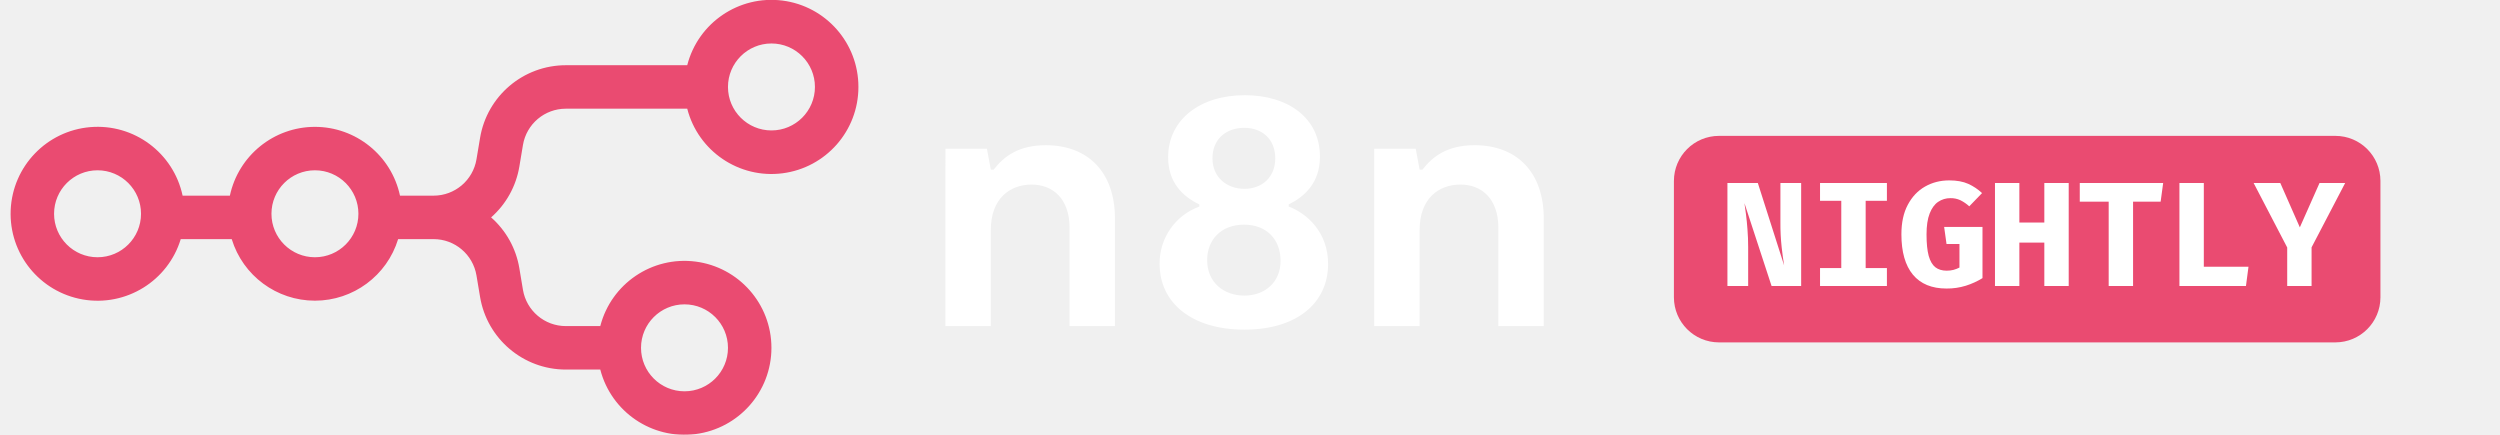
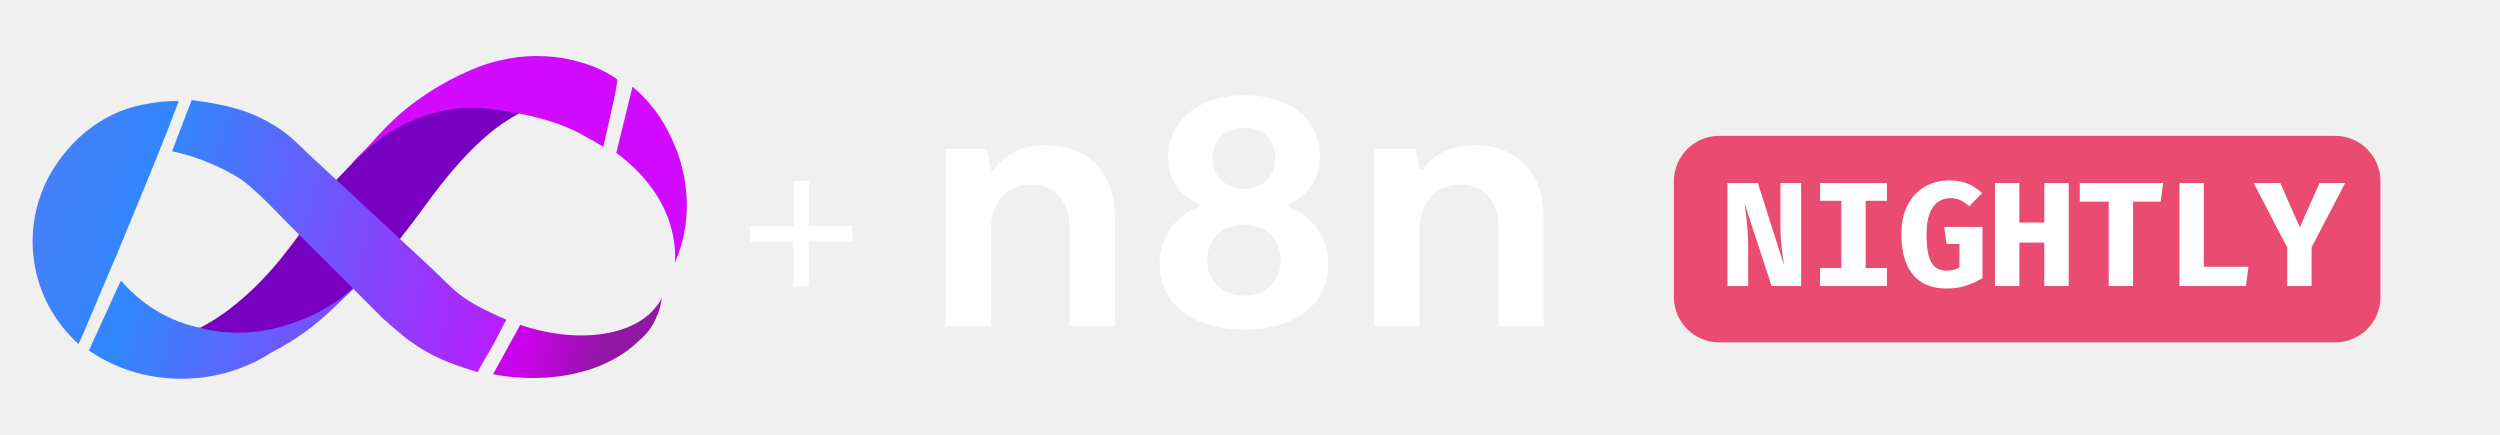
- <svg xmlns="http://www.w3.org/2000/svg" width="230" height="40" fill="none">
-   <mask id="a" width="143" height="40" x="0" y="0" maskUnits="userSpaceOnUse" style="mask-type:luminance">
-     <path fill="#fff" d="M0 0h143v40H0z" />
-   </mask>
-   <g mask="url(#a)">
-     <path fill="#EA4B71" fill-rule="evenodd" d="M78.974 8a8 8 0 0 1-15.748 2h-11.17a4 4 0 0 0-3.945 3.342l-.329 1.973a7.98 7.98 0 0 1-2.6 4.685 7.98 7.98 0 0 1 2.6 4.685l.329 1.973A4 4 0 0 0 52.056 30h3.17a8 8 0 1 1 0 4h-3.17a8 8 0 0 1-7.89-6.685l-.33-1.973A4 4 0 0 0 39.891 22h-3.263a8.005 8.005 0 0 1-15.309 0h-4.691a8 8 0 1 1 .172-4h4.348A8.003 8.003 0 0 1 36.8 18h3.09a4 4 0 0 0 3.946-3.342l.33-1.973A8 8 0 0 1 52.055 6h11.17a8 8 0 0 1 15.749 2m-4 0a4 4 0 1 1-8 0 4 4 0 0 1 8 0m-66 15.667a4 4 0 1 0 0-8 4 4 0 0 0 0 8m20 0a4 4 0 1 0 0-8 4 4 0 0 0 0 8m34 12.333a4 4 0 1 0 0-8 4 4 0 0 0 0 8" clip-rule="evenodd" />
-     <path fill="#fff" d="M86.978 30h4.177v-8.842c0-2.904 1.762-4.177 3.753-4.177 1.958 0 3.492 1.305 3.492 3.98v9.04h4.176v-9.887c0-4.275-2.48-6.755-6.363-6.755-2.447 0-3.818.979-4.797 2.25h-.26l-.36-1.924H86.98zm31.585-10.996v-.196c1.436-.718 2.872-1.958 2.872-4.405 0-3.524-2.905-5.645-6.918-5.645-4.112 0-7.049 2.25-7.049 5.71 0 2.35 1.371 3.622 2.872 4.34v.196a5.54 5.54 0 0 0-3.655 5.286c0 3.557 2.937 6.037 7.799 6.037s7.701-2.48 7.701-6.037c0-2.936-1.958-4.666-3.622-5.286m-4.079-7.244c1.632 0 2.839 1.044 2.839 2.806s-1.24 2.807-2.839 2.807-2.937-1.045-2.937-2.807c0-1.794 1.273-2.806 2.937-2.806m0 15.435c-1.893 0-3.426-1.208-3.426-3.263 0-1.86 1.272-3.264 3.393-3.264 2.089 0 3.362 1.37 3.362 3.329 0 1.99-1.469 3.198-3.329 3.198M126.428 30h4.177v-8.843c0-2.904 1.762-4.177 3.753-4.177 1.958 0 3.491 1.305 3.491 3.98V30h4.177v-9.887c0-4.275-2.48-6.755-6.363-6.755-2.447 0-3.818.979-4.797 2.25h-.261l-.359-1.924h-3.818z" />
+ <svg xmlns="http://www.w3.org/2000/svg" width="100%" height="100%" viewBox="0 0 230 40" version="1.1" xml:space="preserve" style="fill-rule:evenodd;clip-rule:evenodd;stroke-linejoin:round;stroke-miterlimit:2;">
+   <g>
+     <path d="M86.978,30L91.155,30L91.155,21.158C91.155,18.254 92.917,16.981 94.908,16.981C96.866,16.981 98.4,18.286 98.4,20.961L98.4,30.001L102.576,30.001L102.576,20.114C102.576,15.839 100.096,13.359 96.213,13.359C93.766,13.359 92.395,14.338 91.416,15.609L91.156,15.609L90.796,13.685L86.98,13.685L86.978,30ZM118.563,19.004L118.563,18.808C119.999,18.09 121.435,16.85 121.435,14.403C121.435,10.879 118.53,8.758 114.517,8.758C110.405,8.758 107.468,11.008 107.468,14.468C107.468,16.818 108.839,18.09 110.34,18.808L110.34,19.004C108.125,19.805 106.653,21.935 106.685,24.29C106.685,27.847 109.622,30.327 114.484,30.327C119.346,30.327 122.185,27.847 122.185,24.29C122.185,21.354 120.227,19.624 118.563,19.004M114.484,11.76C116.116,11.76 117.323,12.804 117.323,14.566C117.323,16.328 116.083,17.373 114.484,17.373C112.885,17.373 111.547,16.328 111.547,14.566C111.547,12.772 112.82,11.76 114.484,11.76M114.484,27.195C112.591,27.195 111.058,25.987 111.058,23.932C111.058,22.072 112.33,20.668 114.451,20.668C116.54,20.668 117.813,22.038 117.813,23.997C117.813,25.987 116.344,27.195 114.484,27.195M126.428,30L130.605,30L130.605,21.157C130.605,18.253 132.367,16.98 134.358,16.98C136.316,16.98 137.849,18.285 137.849,20.96L137.849,30L142.026,30L142.026,20.113C142.026,15.838 139.546,13.358 135.663,13.358C133.216,13.358 131.845,14.337 130.866,15.608L130.605,15.608L130.246,13.684L126.428,13.684L126.428,30Z" style="fill:white;fill-rule:nonzero;" />
  </g>
-   <path fill="#EA4B71" d="M214.852 12.5h-56.703A4.15 4.15 0 0 0 154 16.649v10.702a4.15 4.15 0 0 0 4.149 4.149h56.703a4.15 4.15 0 0 0 4.149-4.149V16.649a4.15 4.15 0 0 0-4.149-4.149" />
-   <path fill="#fff" d="m162.985 26.312-2.496-7.624q.061.404.143 1.04.082.63.137 1.4.062.774.062 1.608v3.576h-1.908v-9.477h2.797l2.42 7.583a33 33 0 0 1-.226-1.661 20 20 0 0 1-.116-2.291v-3.63h1.908v9.476zm10.611-9.477v1.64h-1.955v6.189h1.955v1.648h-6.153v-1.648h1.955v-6.188h-1.955v-1.64zm5.477 9.71q-2.018 0-3.084-1.272-1.06-1.28-1.06-3.72 0-1.613.589-2.714.588-1.108 1.586-1.675.997-.568 2.229-.568 1.04 0 1.75.32.711.323 1.265.849l-1.176 1.217a3.5 3.5 0 0 0-.827-.567 2.1 2.1 0 0 0-.903-.185 1.96 1.96 0 0 0-1.135.342q-.492.334-.78 1.074-.286.73-.286 1.92 0 1.238.198 1.97.206.732.615 1.053.41.314 1.04.314.335 0 .629-.075.294-.082.547-.212V22.45h-1.19l-.219-1.573h3.528v4.71a6.8 6.8 0 0 1-1.531.699 5.8 5.8 0 0 1-1.785.259m9.005-.233v-3.993h-2.297v3.993h-2.243v-9.477h2.243v3.638h2.297v-3.638h2.243v9.477zm8.164-7.76v7.76h-2.243v-7.76h-2.66v-1.717h7.672l-.232 1.717zm4.266 7.76v-9.477h2.243v7.706h4.11l-.233 1.77zm12.157-3.555v3.555h-2.242V22.77l-3.09-5.935h2.454l1.798 4.082 1.812-4.082h2.359z" />
+   <path d="M214.852,12.5L158.149,12.5C155.873,12.501 154.001,14.373 154,16.649L154,27.351C154.001,29.627 155.873,31.499 158.149,31.5L214.852,31.5C217.128,31.499 219,29.627 219.001,27.351L219.001,16.649C219,14.373 217.128,12.501 214.852,12.5" style="fill:rgb(234,75,113);fill-rule:nonzero;" />
+   <path d="M162.985,26.312L160.489,18.688C160.53,18.957 160.577,19.304 160.632,19.728C160.687,20.148 160.732,20.615 160.769,21.128C160.81,21.644 160.831,22.18 160.831,22.736L160.831,26.312L158.923,26.312L158.923,16.835L161.72,16.835L164.14,24.418C164.051,23.866 163.975,23.312 163.914,22.757C163.832,21.996 163.793,21.231 163.798,20.466L163.798,16.836L165.706,16.836L165.706,26.312L162.985,26.312ZM173.596,16.835L173.596,18.475L171.641,18.475L171.641,24.664L173.596,24.664L173.596,26.312L167.443,26.312L167.443,24.664L169.398,24.664L169.398,18.476L167.443,18.476L167.443,16.836L173.596,16.835ZM179.073,26.545C177.728,26.545 176.7,26.121 175.989,25.273C175.282,24.42 174.929,23.18 174.929,21.553C174.929,20.478 175.125,19.573 175.518,18.839C175.91,18.1 176.439,17.542 177.104,17.164C177.769,16.785 178.512,16.596 179.333,16.596C180.026,16.596 180.61,16.703 181.083,16.916C181.557,17.131 181.979,17.414 182.348,17.765L181.172,18.982C180.925,18.754 180.646,18.563 180.345,18.415C180.061,18.287 179.753,18.224 179.442,18.23C179.037,18.224 178.641,18.344 178.307,18.572C177.979,18.795 177.719,19.153 177.527,19.646C177.336,20.133 177.241,20.773 177.241,21.566C177.241,22.391 177.307,23.048 177.439,23.536C177.576,24.024 177.781,24.375 178.054,24.589C178.327,24.798 178.674,24.903 179.094,24.903C179.317,24.903 179.527,24.878 179.723,24.828C179.919,24.773 180.101,24.703 180.27,24.616L180.27,22.45L179.08,22.45L178.861,20.877L182.389,20.877L182.389,25.587C181.91,25.882 181.395,26.117 180.858,26.286C180.28,26.465 179.678,26.552 179.073,26.545M188.078,26.312L188.078,22.319L185.781,22.319L185.781,26.312L183.538,26.312L183.538,16.835L185.781,16.835L185.781,20.473L188.078,20.473L188.078,16.835L190.321,16.835L190.321,26.312L188.078,26.312ZM196.242,18.552L196.242,26.312L193.999,26.312L193.999,18.552L191.339,18.552L191.339,16.835L199.011,16.835L198.779,18.552L196.242,18.552ZM200.508,26.312L200.508,16.835L202.751,16.835L202.751,24.541L206.861,24.541L206.628,26.311L200.508,26.312ZM212.665,22.757L212.665,26.312L210.423,26.312L210.423,22.77L207.333,16.835L209.787,16.835L211.585,20.917L213.397,16.835L215.756,16.835L212.665,22.757Z" style="fill:white;fill-rule:nonzero;" />
+   <g transform="matrix(0.125384,0,0,0.125384,-181.44,-234.78)">
+     <g transform="matrix(1.04186,-0.0621779,0.0598837,1.00342,-669.133,946.164)">
+       <path d="M2090.55,1295.94C2100.4,1292.16 2110.05,1286.94 2119.52,1280.29C2131.07,1272.17 2142.08,1262.49 2152.55,1251.25C2163.53,1239.46 2172.28,1227.79 2176.51,1223.11C2182.76,1229.67 2189.78,1237.61 2195.51,1243.77C2195.59,1243.84 2195.66,1243.92 2195.73,1244C2202.59,1251.38 2208.74,1258.41 2214.21,1264.43C2214.21,1264.43 2204.98,1272.95 2195.62,1279.69C2191.1,1282.95 2186.12,1285.5 2181.2,1288.1C2178.79,1289.37 2176.33,1290.54 2173.84,1291.62C2173.35,1291.83 2172.86,1292.04 2172.36,1292.25C2164.97,1295.33 2157.26,1297.65 2149.48,1299.42C2133.41,1303.07 2117.38,1303.04 2101.36,1299.32C2097.6,1298.54 2093.99,1297.41 2090.55,1295.94Z" style="fill:rgb(120,0,193);" />
+     </g>
+     <g transform="matrix(0.821703,-0.0490392,0.053326,0.893534,1244.77,1631.54)">
+       <path d="M678.898,392.638C680.57,393.022 682.234,393.423 683.887,393.84L693.157,396.38C680.817,401.22 670.327,406.34 661.687,411.74C645.362,421.944 630.112,435.123 615.895,449.292C607.374,457.785 599.224,466.633 591.437,475.41C582.037,486.01 567.312,501.026 557.542,511.436C554.968,510.59 560.465,514.963 558.265,512.416C555.085,508.736 553.481,506.883 553.455,506.856C547.621,500.956 542.116,495.957 536.376,489.937C526.389,479.397 515.756,470.47 505.756,459.93C505.116,459.257 504.178,458.198 503.824,457.178L515.893,447.098C523.626,440.969 535.623,430.176 538.172,428.381C542.378,425.414 547.208,420.976 550.642,418.971C571.158,406.99 583.807,390.829 607.067,386.538C621.534,383.869 636.739,386.609 651.721,388.112C660.901,389.033 670.023,390.598 678.898,392.638Z" style="fill:rgb(120,0,193);fill-rule:nonzero;" />
+     </g>
+     <g transform="matrix(0.998224,-0.0595739,0.0595739,0.998224,-569.654,938.026)">
+       <path d="M2402.21,1191.85L2402.21,1191.83C2407,1176.07 2411.96,1160.38 2416.8,1144.67C2416.86,1144.47 2417.05,1144.33 2417.26,1144.33C2417.41,1144.33 2417.55,1144.4 2417.64,1144.53L2418.78,1146.05C2419.51,1146.57 2420.32,1147.31 2421.22,1148.28C2428.41,1155.96 2434.27,1164.32 2438.76,1173.38C2441.83,1179.58 2444.5,1186.25 2446.79,1193.39C2453.69,1216.37 2453.6,1241.56 2445.09,1264.03C2443.71,1267.65 2442.24,1271.14 2440.64,1274.48C2440.56,1274.63 2440.49,1274.73 2440.44,1274.78C2440.74,1271.9 2440.9,1268.99 2440.9,1266.06C2440.9,1237.84 2426.36,1211.97 2402.21,1191.85Z" style="fill:rgb(209,10,255);" />
+     </g>
+     <g transform="matrix(0.998224,-0.0595739,0.0595739,0.998224,-571.143,939.095)">
+       <path d="M2209.11,1187.39C2210.23,1186.05 2221.44,1176.19 2221.82,1175.81C2230.6,1167.04 2239.28,1158.67 2249.12,1151.31C2250.55,1150.24 2252.01,1149.2 2253.49,1148.17C2269.83,1136.89 2287.29,1128.2 2305.88,1122.1C2310.69,1120.52 2316.07,1119.19 2322.01,1118.13C2340.28,1114.9 2358.22,1115.86 2375.86,1121.01L2384.27,1123.88C2392.66,1127.16 2400.43,1131.22 2407.47,1136.93C2407.72,1137.13 2407.83,1137.46 2407.76,1137.78C2406.58,1143.4 2405.37,1148.18 2404.24,1152.14C2401.3,1162.39 2398.09,1173.64 2394.52,1185.88C2390.73,1183.13 2386.75,1180.51 2382.59,1178.03C2379.12,1175.67 2375.56,1173.55 2371.91,1171.65C2359.96,1165.41 2347.21,1161.19 2334.25,1157.77C2333.53,1157.58 2332.85,1157.44 2332.2,1157.35C2328.66,1156.43 2325.07,1155.59 2321.42,1154.84C2315.8,1153.55 2310.02,1152.56 2304.21,1151.97C2294.72,1151.02 2285.14,1151.16 2275.98,1152.85C2261.25,1155.56 2247.39,1160.71 2234.39,1168.3C2232.22,1169.57 2229.8,1171.14 2227.14,1173.02C2225.52,1174.16 2218.33,1179.97 2213.43,1183.85L2212.12,1185.02L2210.37,1186.51C2210.37,1186.51 2209.6,1187.13 2209.05,1187.47C2209.07,1187.45 2209.09,1187.42 2209.11,1187.39Z" style="fill:rgb(209,10,255);" />
+     </g>
+     <g transform="matrix(0.998224,-0.0595739,0.0595739,0.998224,-577.056,955.15)">
+       <path d="M2085.31,1154.47C2085.3,1154.43 2085.31,1154.39 2085.32,1154.35C2085.33,1154.34 2085.33,1154.34 2085.33,1154.33C2090.29,1143.22 2095.38,1132.15 2100.45,1121.05C2100.56,1120.81 2100.68,1120.61 2100.82,1120.43L2085.41,1154.52L2085.31,1154.47Z" style="fill:rgb(143,143,143);" />
+     </g>
+     <g transform="matrix(0.940661,0.359499,-0.59217,1.54946,286.447,-488.213)">
+       <path d="M2070,1092.3L2070,1114.86L2069.89,1114.86C2069.87,1114.84 2069.86,1114.81 2069.85,1114.79C2069.85,1114.78 2069.85,1114.78 2069.85,1114.77C2069.79,1107.44 2069.87,1100.1 2069.92,1092.73C2069.92,1092.58 2069.95,1092.44 2070,1092.3ZM2070,1092.3L2070,1114.86L2069.89,1114.86C2069.87,1114.84 2069.86,1114.81 2069.85,1114.79C2069.85,1114.78 2069.85,1114.78 2069.85,1114.77C2069.79,1107.44 2069.87,1100.1 2069.92,1092.73C2069.92,1092.58 2069.95,1092.44 2070,1092.3Z" style="fill:rgb(40,66,208);fill-opacity:0.51;" />
+     </g>
+     <g transform="matrix(1.00056,-0.0597135,0.0595739,0.998224,-582.459,955.472)">
+       <path d="M2436.34,1285.09C2436.53,1284.79 2437.19,1283.41 2437.19,1283.41C2437.19,1283.41 2436.51,1289.2 2433.8,1294.81C2427.75,1307.33 2424.02,1309.45 2417.07,1315.19C2399.4,1329.8 2373.56,1337.43 2344.89,1336.68C2333.8,1336.39 2322.29,1334.85 2310.67,1331.98L2332.68,1296.99C2375.73,1314.45 2419.62,1310.31 2436.34,1285.09Z" style="fill:url(#_Linear1);" />
+     </g>
+     <g transform="matrix(0.928529,-0.0554145,0.0554145,0.928529,-425.449,1025.64)">
+       <path d="M1979.72,1272.94C1973.1,1258.9 1969.4,1243.26 1969.4,1226.79C1969.4,1202.74 1977.29,1180.46 1990.67,1162.31C1992.97,1159.19 1995.44,1156.21 1998.04,1153.33C1999.19,1152.05 2000.39,1150.77 2001.63,1149.5C2002.5,1148.6 2003.38,1147.72 2004.28,1146.85C2012.69,1138.73 2022.16,1132.07 2032.69,1126.88C2040.58,1123.05 2048.75,1120.33 2057.22,1118.72C2060.32,1118.13 2063.47,1117.69 2066.65,1117.4C2071.79,1116.7 2077.04,1116.34 2082.38,1116.34C2085.38,1116.34 2088.35,1116.45 2091.29,1116.68L2081.02,1139.4C2078.41,1144.86 2075.85,1150.29 2073.35,1155.66C2070.59,1161.6 2067.03,1169.07 2062.66,1178.1C2052.89,1198.28 2043.14,1218.47 2033.31,1238.63C2032.81,1239.65 2032.43,1240.34 2032.18,1240.71L2006.52,1292.62L2000.93,1303.31C1992.24,1294.47 1985.04,1284.22 1979.72,1272.94Z" style="fill:url(#_Linear2);" />
+     </g>
+     <g transform="matrix(0.998224,-0.0595739,0.0595739,0.998224,-577.056,955.15)">
+       <path d="M2250.3,1303.33C2246.93,1300.64 2232.11,1285.97 2232.11,1285.97L2163,1208C2163,1208 2143,1184 2133,1177C2120.16,1168.02 2101.21,1158.6 2085.53,1154.75C2085.53,1154.75 2085.52,1154.75 2085.51,1154.75C2085.39,1154.7 2085.31,1154.59 2085.31,1154.47L2085.41,1154.52L2101.93,1117.99C2112.98,1119.88 2128.36,1123.75 2139,1128C2148.57,1131.82 2157.63,1137.16 2165.78,1143.47C2174.13,1149.93 2181.46,1158.88 2189.1,1166.78C2206.37,1184.67 2252.27,1232.91 2269.42,1250.78C2276.89,1258.57 2283.9,1267.44 2292,1274C2299.93,1280.42 2309.02,1285.4 2318,1290.15C2319.61,1291 2321.22,1291.82 2322.84,1292.6C2322.44,1293.54 2321.62,1294.36 2321.17,1295.12C2315.07,1305.5 2311.02,1312.23 2308.91,1315.25C2305.66,1319.92 2302.58,1324.57 2299.73,1329.23C2299.41,1329.76 2299.5,1329.72 2298.92,1329.51C2291.79,1326.92 2284.93,1324.12 2278.36,1321.1C2268.16,1316.42 2258.96,1310.32 2250.3,1303.33Z" style="fill:url(#_Linear3);" />
+     </g>
+     <g transform="matrix(0.999335,-0.0596402,0.0554145,0.928529,-567.684,1034.13)">
+       <path d="M2142.57,1318.87C2127.85,1327.92 2110.83,1333.74 2092.56,1335.3C2089.28,1335.59 2085.97,1335.73 2082.61,1335.73C2054.39,1335.73 2028.57,1325.58 2008.79,1308.83L2029.36,1267.17L2035.01,1255.99C2035.03,1255.96 2035.04,1255.94 2035.07,1255.91C2035.21,1255.74 2035.48,1255.72 2035.66,1255.87C2035.68,1255.89 2035.71,1255.92 2035.73,1255.94C2041.59,1264.04 2048.39,1271.39 2056.25,1277.89C2066.03,1285.76 2076.91,1291.73 2088.93,1295.63C2089.14,1295.7 2089.41,1295.74 2089.73,1295.75C2090.08,1295.76 2090.35,1295.82 2090.55,1295.94C2093.99,1297.41 2097.6,1298.54 2101.36,1299.32C2117.38,1303.04 2133.41,1303.07 2149.48,1299.42C2157.26,1297.65 2164.97,1295.33 2172.36,1292.25C2172.86,1292.04 2173.35,1291.83 2173.84,1291.62C2176.33,1290.54 2178.79,1289.37 2181.2,1288.1C2186.12,1285.5 2190.93,1282.71 2195.62,1279.69C2196.82,1278.92 2210.84,1267.06 2212.12,1266.33C2211.33,1267.37 2197.69,1279.45 2196.76,1280.35C2191.82,1285.09 2186.72,1289.65 2181.47,1294.02C2171.85,1302.04 2161.55,1308.98 2150.56,1314.85C2148.03,1316.2 2145.46,1317.5 2142.85,1318.74C2142.76,1318.78 2142.66,1318.83 2142.57,1318.87Z" style="fill:url(#_Linear4);" />
+     </g>
+   </g>
+   <g transform="matrix(1,0,0,1,4,-2.55351e-15)">
+     <g transform="matrix(20,0,0,20,75.6602,28.5605)">
+         </g>
+     <text x="64px" y="28.561px" style="font-family:'ArialRoundedMTBold', 'Arial Rounded MT Bold', sans-serif;font-size:20px;fill:white;">+</text>
+   </g>
+   <defs>
+     <linearGradient id="_Linear1" x1="0" y1="0" x2="1" y2="0" gradientUnits="userSpaceOnUse" gradientTransform="matrix(419.808,137.904,-137.581,420.792,1976.82,1178)">
+       <stop offset="0" style="stop-color:rgb(72,126,252);stop-opacity:1" />
+       <stop offset="0.21" style="stop-color:rgb(49,135,252);stop-opacity:1" />
+       <stop offset="0.86" style="stop-color:rgb(204,1,236);stop-opacity:1" />
+       <stop offset="1" style="stop-color:rgb(144,22,163);stop-opacity:1" />
+     </linearGradient>
+     <linearGradient id="_Linear2" x1="0" y1="0" x2="1" y2="0" gradientUnits="userSpaceOnUse" gradientTransform="matrix(452.376,148.255,-148.255,452.376,1966.18,1181.06)">
+       <stop offset="0" style="stop-color:rgb(72,126,252);stop-opacity:1" />
+       <stop offset="0.21" style="stop-color:rgb(49,135,252);stop-opacity:1" />
+       <stop offset="1" style="stop-color:rgb(221,0,255);stop-opacity:1" />
+     </linearGradient>
+     <linearGradient id="_Linear3" x1="0" y1="0" x2="1" y2="0" gradientUnits="userSpaceOnUse" gradientTransform="matrix(420.792,137.904,-137.904,420.792,1976.04,1178)">
+       <stop offset="0" style="stop-color:rgb(72,126,252);stop-opacity:1" />
+       <stop offset="0.21" style="stop-color:rgb(49,135,252);stop-opacity:1" />
+       <stop offset="1" style="stop-color:rgb(221,0,255);stop-opacity:1" />
+     </linearGradient>
+     <linearGradient id="_Linear4" x1="0" y1="0" x2="1" y2="0" gradientUnits="userSpaceOnUse" gradientTransform="matrix(420.324,148.255,-137.75,452.376,1969.2,1181.06)">
+       <stop offset="0" style="stop-color:rgb(72,126,252);stop-opacity:1" />
+       <stop offset="0.21" style="stop-color:rgb(49,135,252);stop-opacity:1" />
+       <stop offset="1" style="stop-color:rgb(221,0,255);stop-opacity:1" />
+     </linearGradient>
+   </defs>
</svg>
